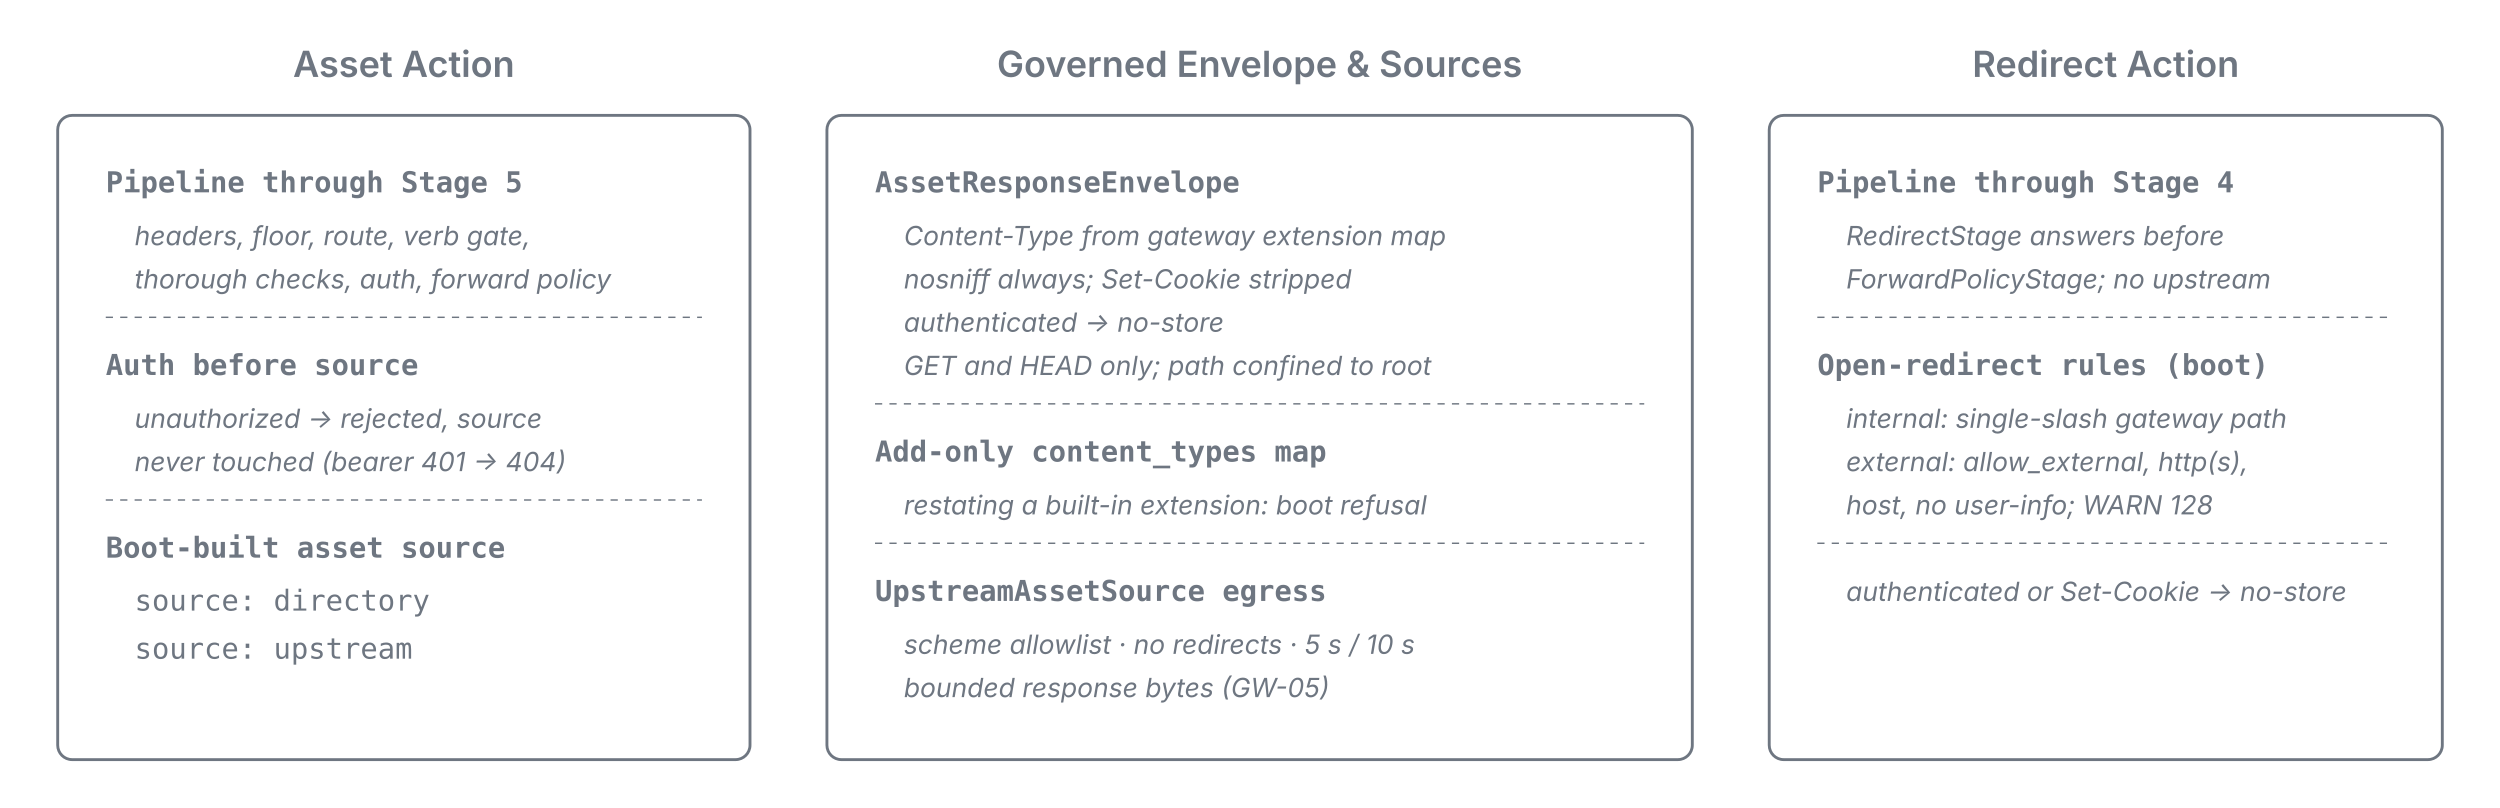
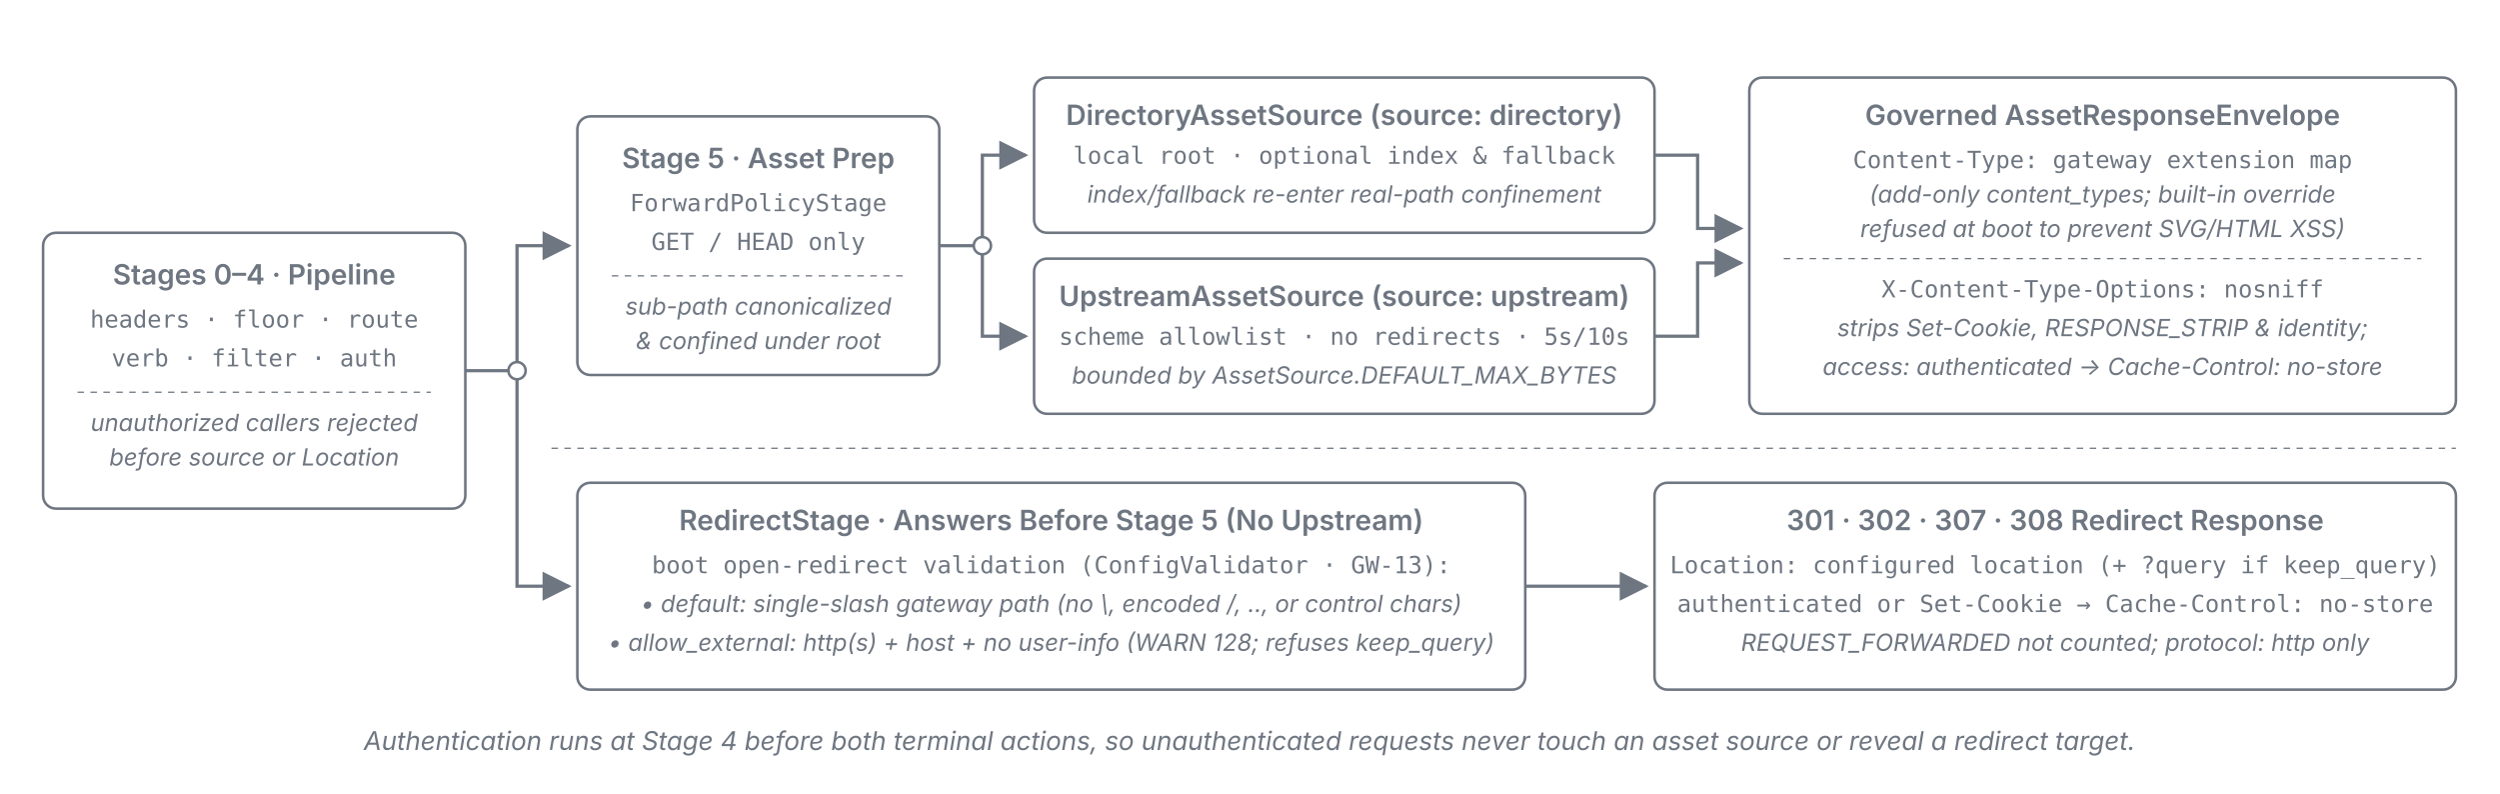
- <svg xmlns="http://www.w3.org/2000/svg" viewBox="0 0 1040 336" role="img" aria-labelledby="title desc" font-family="ui-sans-serif, -apple-system, system-ui, 'Segoe UI', sans-serif">
+ <svg xmlns="http://www.w3.org/2000/svg" viewBox="0 0 1160 368" role="img" aria-labelledby="title desc" font-family="ui-sans-serif, -apple-system, system-ui, 'Segoe UI', sans-serif">
  <defs>
    <marker id="arrow" viewBox="0 0 10 10" refX="9" refY="5" markerWidth="9" markerHeight="9" orient="auto">
      <path d="M0,0 L10,5 L0,10 z" class="arrow-fill" />
    </marker>
    <style>
-       .col-header { font-size: 15px; font-weight: 600; fill: #6e7681; text-anchor: middle; }
-       .item-bold  { font-size: 12px; font-weight: 700; fill: #6e7681; font-family: ui-monospace, 'SF Mono', Menlo, Consolas, monospace; }
-       .item       { font-size: 12px; fill: #6e7681; font-family: ui-monospace, 'SF Mono', Menlo, Consolas, monospace; }
-       .sub        { font-size: 11px; fill: #6e7681; font-style: italic; }
-       .col-sub    { font-size: 11px; fill: #6e7681; text-anchor: middle; font-style: italic; }
-       .gut        { font-size: 11px; fill: #6e7681; text-anchor: middle; font-style: italic; }
+       .stage      { font-size: 13px; font-weight: 600; fill: #6e7681; text-anchor: middle; }
+       .mono       { font-size: 11px; fill: #6e7681; text-anchor: middle; font-family: ui-monospace, 'SF Mono', Menlo, Consolas, monospace; }
+       .sub        { font-size: 11px; fill: #6e7681; text-anchor: middle; font-style: italic; }
      .caption    { font-size: 12px; fill: #6e7681; text-anchor: middle; font-style: italic; }
      .stroke     { stroke: #6e7681; stroke-width: 1.2; fill: none; }
-       .arrow      { stroke: #6e7681; stroke-width: 1.5; fill: none; }
+       .track      { stroke: #6e7681; stroke-width: 1.5; fill: none; }
+       .dash       { stroke: #6e7681; stroke-width: 0.6; stroke-dasharray: 3 3; fill: none; }
      .arrow-fill { fill: #6e7681; }
-       .sep        { stroke: #6e7681; stroke-width: 0.6; stroke-dasharray: 3 3; fill: none; }
    </style>
  </defs>
-   <text x="168" y="32" class="col-header">Asset Action</text>
-   <rect class="stroke" x="24" y="48" width="288" height="268" rx="6" />
-   <text x="44" y="80" class="item-bold">Pipeline through Stage 5</text>
-   <text x="56" y="102" class="sub">headers, floor, route, verb gate,</text>
-   <text x="56" y="120" class="sub">thorough checks, auth, forward policy</text>
-   <line class="sep" x1="44" y1="132" x2="292" y2="132" />
-   <text x="44" y="156" class="item-bold">Auth before source</text>
-   <text x="56" y="178" class="sub">unauthorized → rejected, source</text>
-   <text x="56" y="196" class="sub">never touched (bearer 401 → 404)</text>
-   <line class="sep" x1="44" y1="208" x2="292" y2="208" />
-   <text x="44" y="232" class="item-bold">Boot-built asset source</text>
-   <text x="56" y="254" class="item">source: directory</text>
-   <text x="56" y="274" class="item">source: upstream</text>
-   <text x="524" y="32" class="col-header">Governed Envelope &amp; Sources</text>
-   <rect class="stroke" x="344" y="48" width="360" height="268" rx="6" />
-   <text x="364" y="80" class="item-bold">AssetResponseEnvelope</text>
-   <text x="376" y="102" class="sub">Content-Type from gateway extension map</text>
-   <text x="376" y="120" class="sub">nosniff always; Set-Cookie stripped</text>
-   <text x="376" y="138" class="sub">authenticated → no-store</text>
-   <text x="376" y="156" class="sub">GET and HEAD only; path confined to root</text>
-   <line class="sep" x1="364" y1="168" x2="684" y2="168" />
-   <text x="364" y="192" class="item-bold">Add-only content_types map</text>
-   <text x="376" y="214" class="sub">restating a built-in extension: boot refusal</text>
-   <line class="sep" x1="364" y1="226" x2="684" y2="226" />
-   <text x="364" y="250" class="item-bold">UpstreamAssetSource egress</text>
-   <text x="376" y="272" class="sub">scheme allowlist · no redirects · 5 s / 10 s</text>
-   <text x="376" y="290" class="sub">bounded response bytes (GW-05)</text>
-   <text x="876" y="32" class="col-header">Redirect Action</text>
-   <rect class="stroke" x="736" y="48" width="280" height="268" rx="6" />
-   <text x="756" y="80" class="item-bold">Pipeline through Stage 4</text>
-   <text x="768" y="102" class="sub">RedirectStage answers before</text>
-   <text x="768" y="120" class="sub">ForwardPolicyStage; no upstream</text>
-   <line class="sep" x1="756" y1="132" x2="996" y2="132" />
-   <text x="756" y="156" class="item-bold">Open-redirect rules (boot)</text>
-   <text x="768" y="178" class="sub">internal: single-slash gateway path</text>
-   <text x="768" y="196" class="sub">external: allow_external, http(s),</text>
-   <text x="768" y="214" class="sub">host, no user-info; WARN 128</text>
-   <line class="sep" x1="756" y1="226" x2="996" y2="226" />
-   <text x="768" y="250" class="sub">authenticated or Set-Cookie → no-store</text>
+   <rect class="stroke" x="20" y="108" width="196" height="128" rx="6" />
+   <text x="118" y="132" class="stage">Stages 0–4 · Pipeline</text>
+   <text x="118" y="152" class="mono">headers · floor · route</text>
+   <text x="118" y="170" class="mono">verb · filter · auth</text>
+   <line class="dash" x1="36" y1="182" x2="200" y2="182" />
+   <text x="118" y="200" class="sub">unauthorized callers rejected</text>
+   <text x="118" y="216" class="sub">before source or Location</text>
+   <line class="track" x1="216" y1="172" x2="236" y2="172" />
+   <circle cx="240" cy="172" r="4" class="stroke" />
+   <path class="track" d="M 240 168 L 240 114 L 264 114" marker-end="url(#arrow)" />
+   <path class="track" d="M 240 176 L 240 272 L 264 272" marker-end="url(#arrow)" />
+   <rect class="stroke" x="268" y="54" width="168" height="120" rx="6" />
+   <text x="352" y="78" class="stage">Stage 5 · Asset Prep</text>
+   <text x="352" y="98" class="mono">ForwardPolicyStage</text>
+   <text x="352" y="116" class="mono">GET / HEAD only</text>
+   <line class="dash" x1="284" y1="128" x2="420" y2="128" />
+   <text x="352" y="146" class="sub">sub-path canonicalized</text>
+   <text x="352" y="162" class="sub">&amp; confined under root</text>
+   <line class="track" x1="436" y1="114" x2="452" y2="114" />
+   <circle cx="456" cy="114" r="4" class="stroke" />
+   <path class="track" d="M 456 110 L 456 72 L 476 72" marker-end="url(#arrow)" />
+   <path class="track" d="M 456 118 L 456 156 L 476 156" marker-end="url(#arrow)" />
+   <rect class="stroke" x="480" y="36" width="288" height="72" rx="6" />
+   <text x="624" y="58" class="stage">DirectoryAssetSource (source: directory)</text>
+   <text x="624" y="76" class="mono">local root · optional index &amp; fallback</text>
+   <text x="624" y="94" class="sub">index/fallback re-enter real-path confinement</text>
+   <rect class="stroke" x="480" y="120" width="288" height="72" rx="6" />
+   <text x="624" y="142" class="stage">UpstreamAssetSource (source: upstream)</text>
+   <text x="624" y="160" class="mono">scheme allowlist · no redirects · 5s/10s</text>
+   <text x="624" y="178" class="sub">bounded by AssetSource.DEFAULT_MAX_BYTES</text>
+   <path class="track" d="M 768 72 L 788 72 L 788 106 L 808 106" marker-end="url(#arrow)" />
+   <path class="track" d="M 768 156 L 788 156 L 788 122 L 808 122" marker-end="url(#arrow)" />
+   <rect class="stroke" x="812" y="36" width="328" height="156" rx="6" />
+   <text x="976" y="58" class="stage">Governed AssetResponseEnvelope</text>
+   <text x="976" y="78" class="mono">Content-Type: gateway extension map</text>
+   <text x="976" y="94" class="sub">(add-only content_types; built-in override</text>
+   <text x="976" y="110" class="sub">refused at boot to prevent SVG/HTML XSS)</text>
+   <line class="dash" x1="828" y1="120" x2="1124" y2="120" />
+   <text x="976" y="138" class="mono">X-Content-Type-Options: nosniff</text>
+   <text x="976" y="156" class="sub">strips Set-Cookie, RESPONSE_STRIP &amp; identity;</text>
+   <text x="976" y="174" class="sub">access: authenticated → Cache-Control: no-store</text>
+   <line class="dash" x1="256" y1="208" x2="1140" y2="208" />
+   <rect class="stroke" x="268" y="224" width="440" height="96" rx="6" />
+   <text x="488" y="246" class="stage">RedirectStage · Answers Before Stage 5 (No Upstream)</text>
+   <text x="488" y="266" class="mono">boot open-redirect validation (ConfigValidator · GW-13):</text>
+   <text x="488" y="284" class="sub">• default: single-slash gateway path (no \, encoded /, .., or control chars)</text>
+   <text x="488" y="302" class="sub">• allow_external: http(s) + host + no user-info (WARN 128; refuses keep_query)</text>
+   <line class="track" x1="708" y1="272" x2="764" y2="272" marker-end="url(#arrow)" />
+   <rect class="stroke" x="768" y="224" width="372" height="96" rx="6" />
+   <text x="954" y="246" class="stage">301 · 302 · 307 · 308 Redirect Response</text>
+   <text x="954" y="266" class="mono">Location: configured location (+ ?query if keep_query)</text>
+   <text x="954" y="284" class="mono">authenticated or Set-Cookie → Cache-Control: no-store</text>
+   <text x="954" y="302" class="sub">REQUEST_FORWARDED not counted; protocol: http only</text>
+   <text x="580" y="348" class="caption">Authentication runs at Stage 4 before both terminal actions, so unauthenticated requests never touch an asset source or reveal a redirect target.</text>
</svg>
